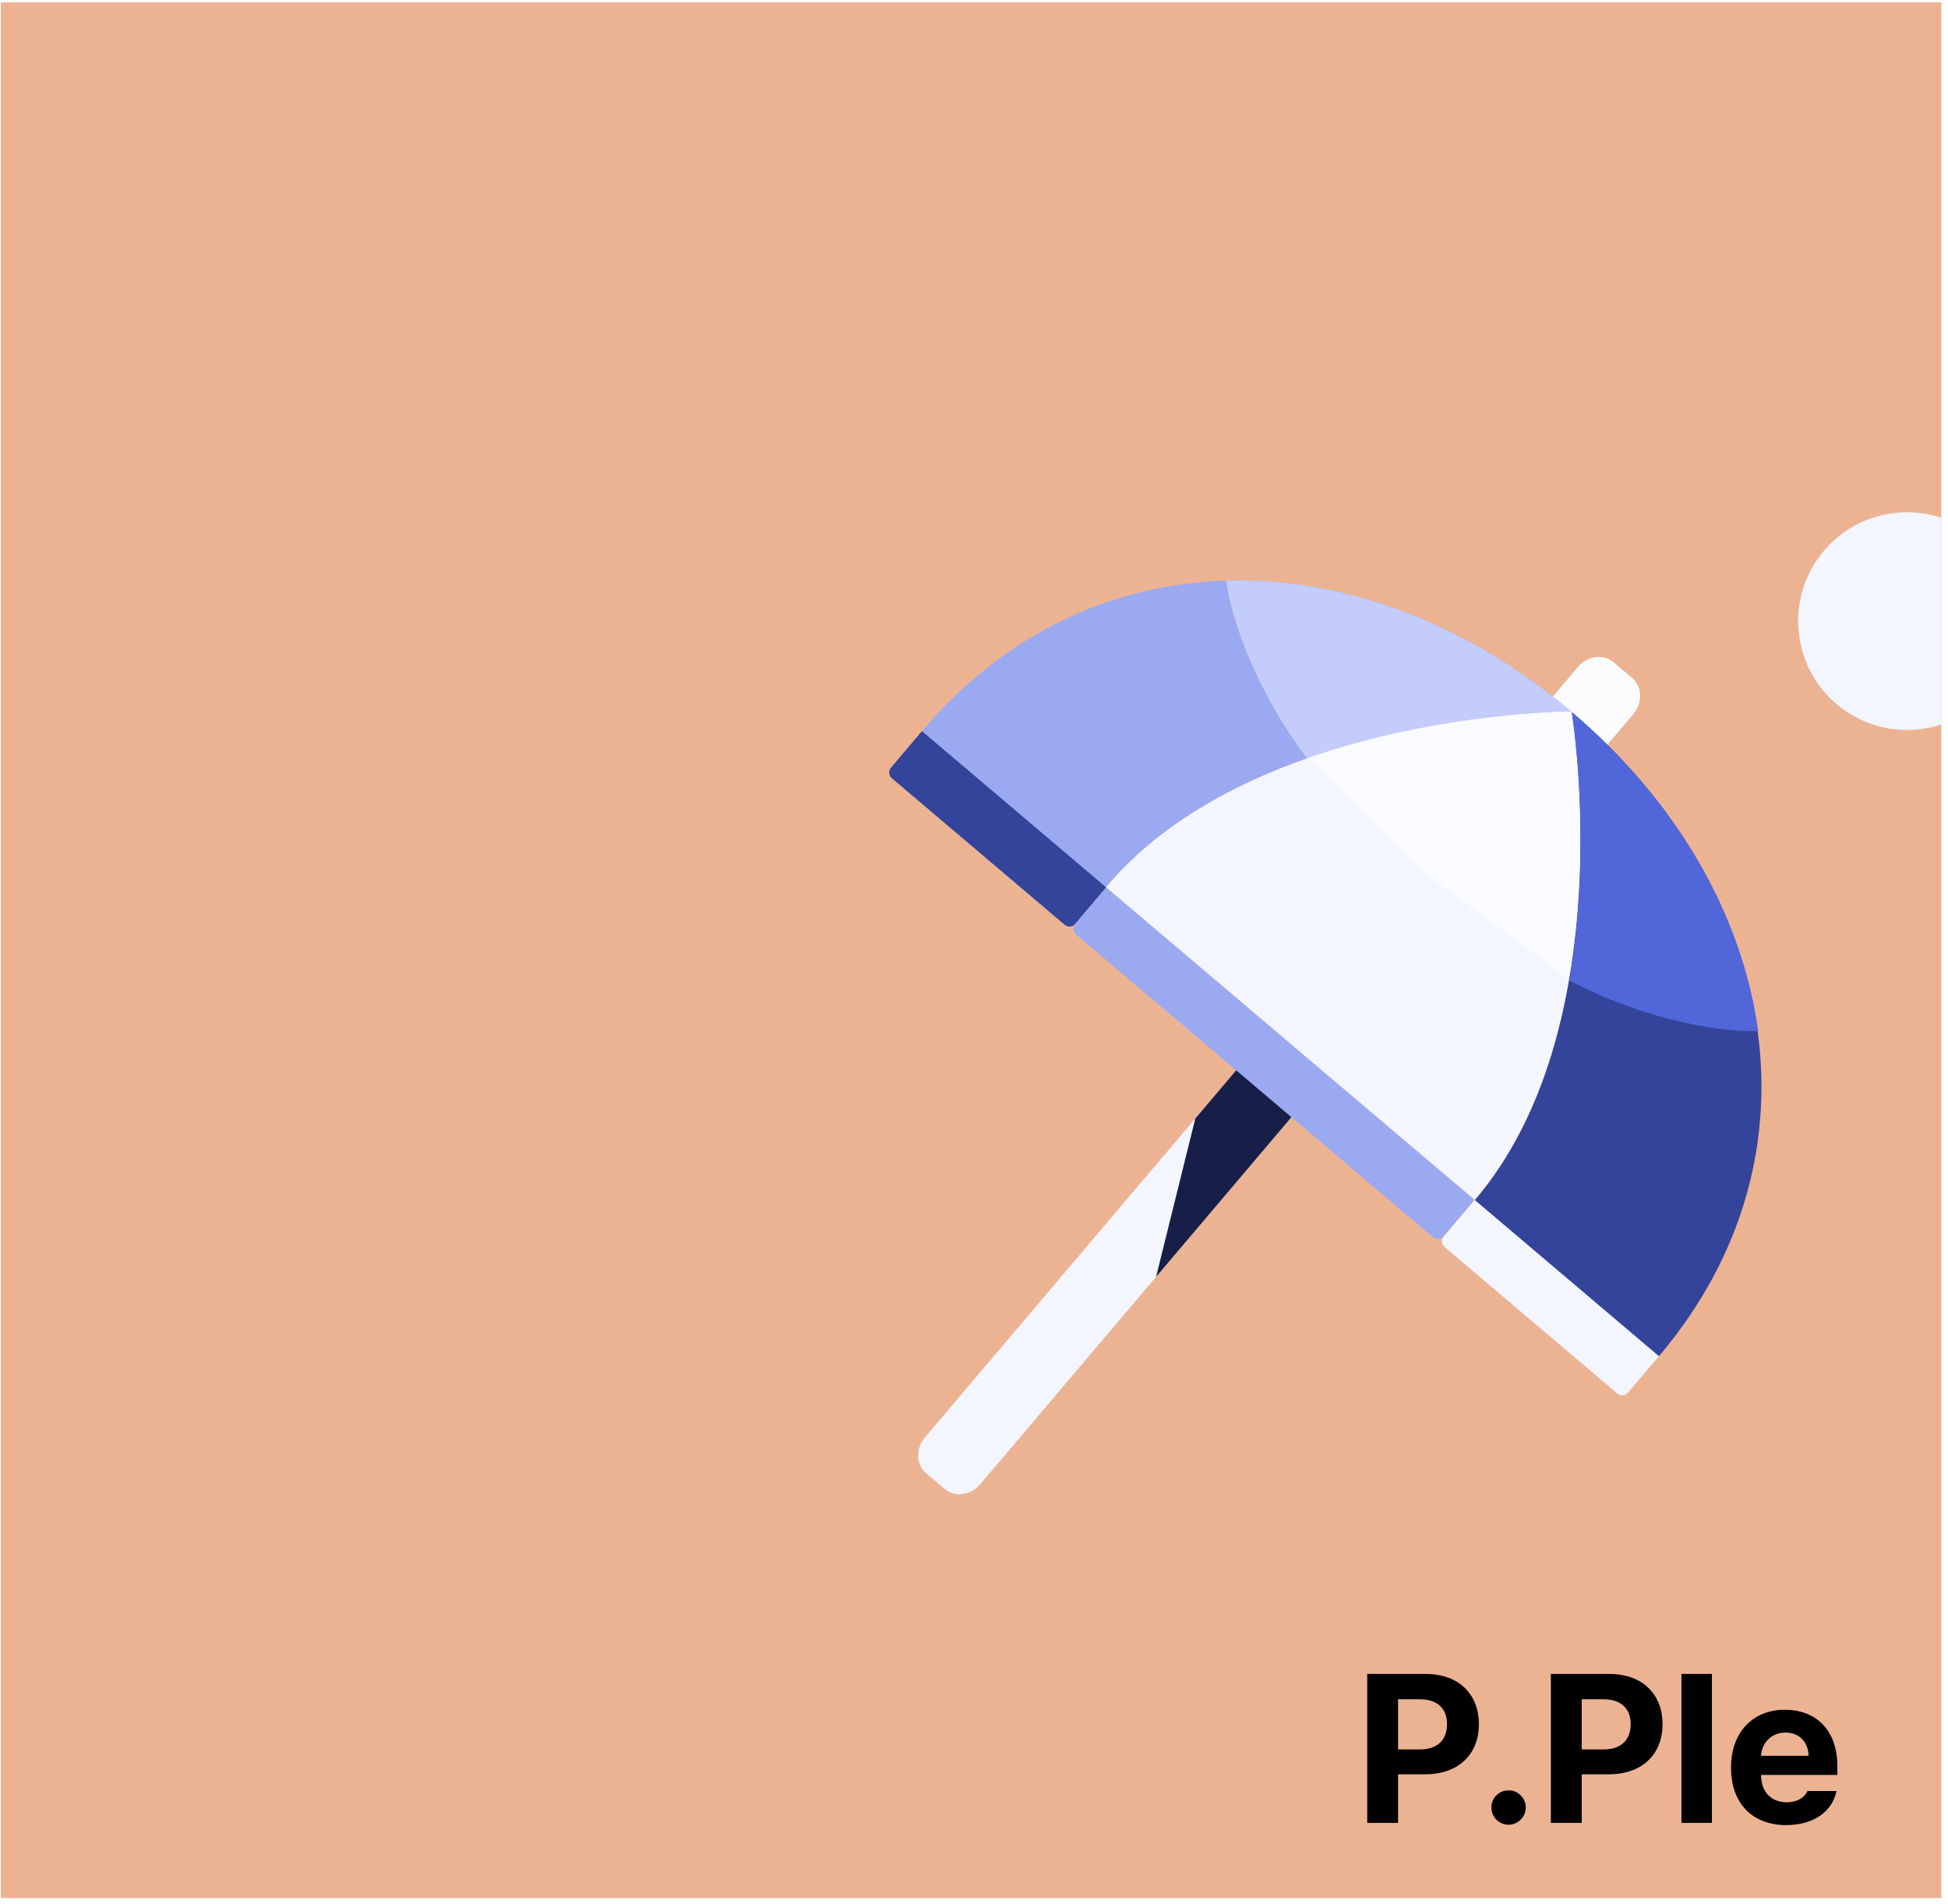
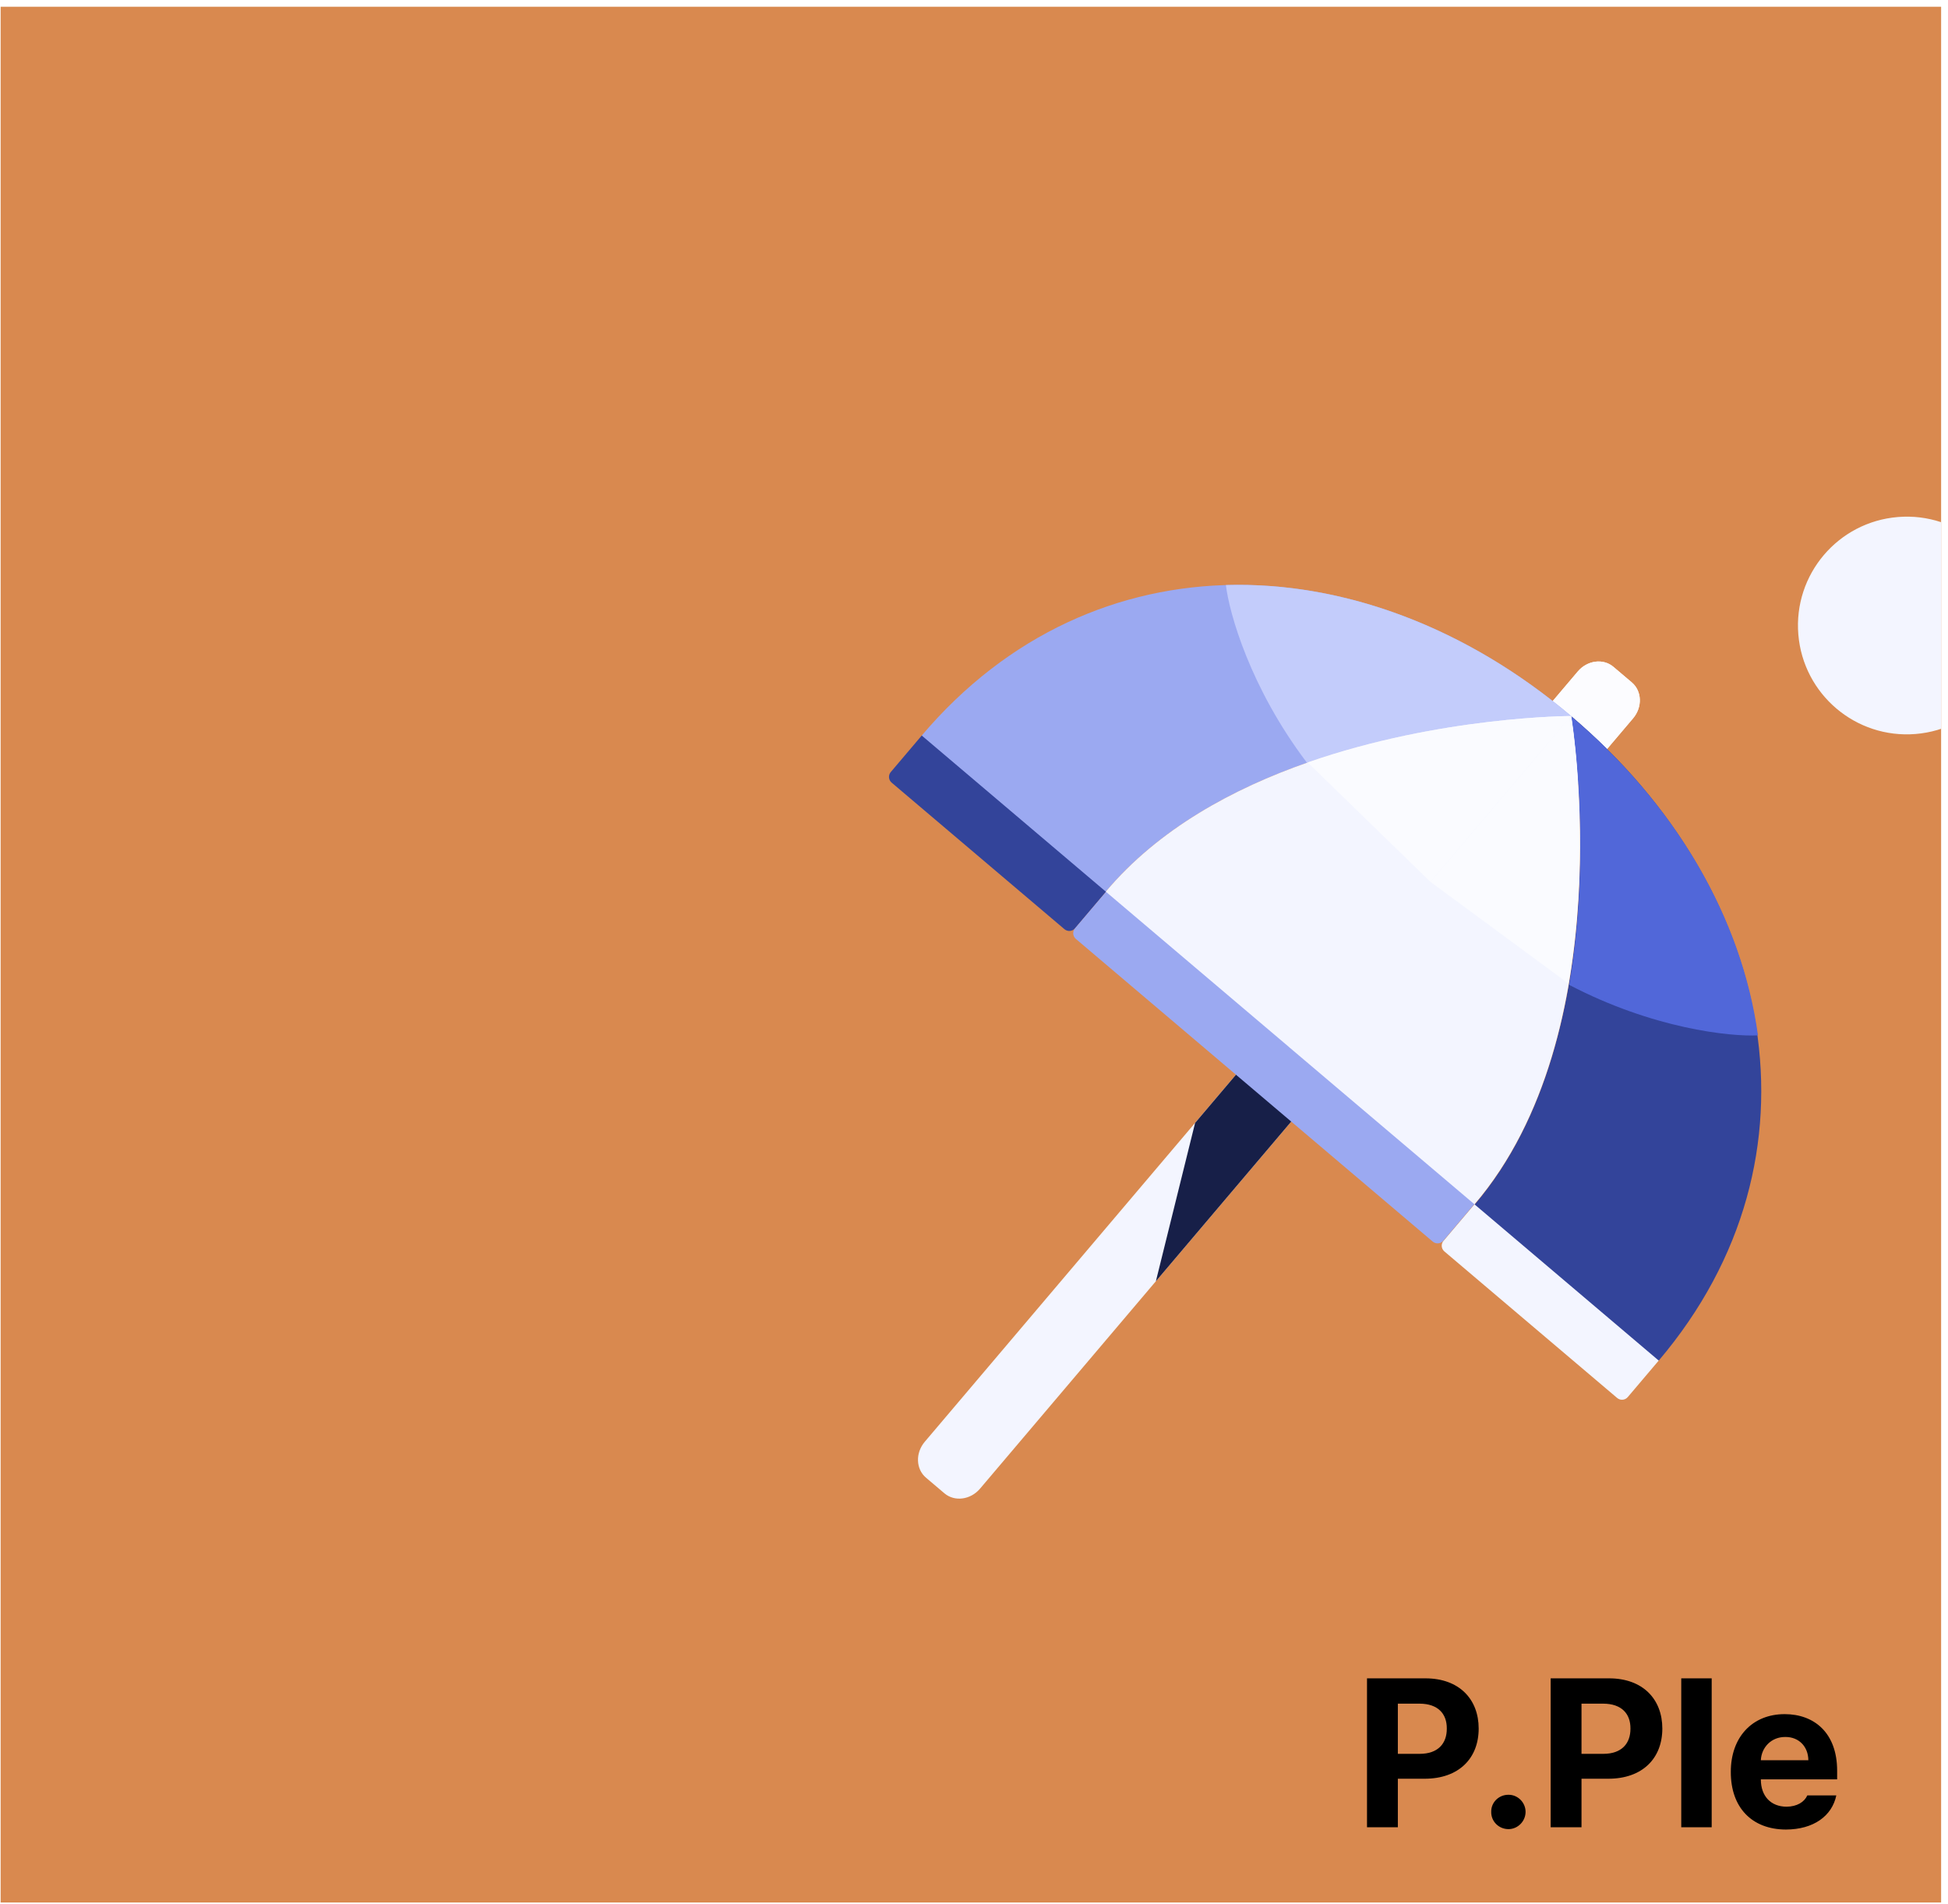
<svg xmlns="http://www.w3.org/2000/svg" width="259" height="253" viewBox="0 0 259 253" fill="none">
-   <rect x="0.113" y="0.311" width="258" height="252" fill="#ECB393" />
-   <mask id="mask0_502_15344" style="mask-type:alpha" maskUnits="userSpaceOnUse" x="0" y="0" width="259" height="253">
-     <rect x="0.113" y="0.311" width="258" height="252" fill="#D6895E" />
+   <rect x="0.085" y="0.896" width="258" height="252" fill="#D9894F" />
+   <mask id="mask0_3224_14264" style="mask-type:alpha" maskUnits="userSpaceOnUse" x="0" y="0" width="259" height="253">
+     <rect x="0.085" y="0.896" width="258" height="252" fill="#D6895E" />
  </mask>
-   <g mask="url(#mask0_502_15344)">
-     <path d="M216.991 90.129L214.542 88.052C213.189 86.905 211.069 87.181 209.807 88.669L122.981 191.068C121.719 192.556 121.793 194.693 123.146 195.84L125.595 197.917C126.948 199.064 129.068 198.788 130.33 197.299L217.156 94.901C218.418 93.413 218.344 91.276 216.991 90.129Z" fill="#F3F5FF" />
-     <path d="M216.991 90.129L214.542 88.052C213.189 86.905 211.069 87.181 209.807 88.669L203.575 96.019L210.925 102.25L217.156 94.901C218.418 93.413 218.344 91.276 216.991 90.129Z" fill="#FCFCFF" />
-     <path d="M153.71 169.728L158.924 148.68L188.037 114.346L195.386 120.577L153.71 169.728Z" fill="#171F48" />
-     <path d="M122.629 97.129L147.126 117.901L142.961 122.813C142.604 123.234 141.973 123.286 141.552 122.929L118.58 103.451C118.158 103.093 118.107 102.462 118.464 102.041L122.629 97.129Z" fill="#33449A" />
-     <path d="M196.117 159.443L220.614 180.215L216.449 185.127C216.092 185.549 215.461 185.601 215.04 185.243L192.068 165.765C191.647 165.408 191.595 164.777 191.952 164.356L196.117 159.443Z" fill="#F3F5FF" />
-     <path d="M147.123 117.906L196.094 159.43L191.928 164.342C191.571 164.763 190.94 164.815 190.519 164.458L143.074 124.228C142.653 123.871 142.601 123.24 142.958 122.818L147.123 117.906Z" fill="#9BA9F1" />
-     <path d="M208.963 94.637C208.963 94.637 215.861 136.363 196.095 159.524L220.568 180.275C243.521 153.206 236.032 117.59 208.963 94.637Z" fill="#33449A" />
-     <path d="M208.963 94.635C181.894 71.683 145.512 70.142 122.579 97.187L147.052 117.938C166.646 94.631 208.963 94.635 208.963 94.635Z" fill="#9BA9F1" />
-     <path d="M163.019 77.184C178.735 76.72 195.074 82.859 208.962 94.635C208.962 94.635 191.492 94.633 173.805 100.814C166.229 90.822 163.458 80.898 163.019 77.184Z" fill="#C3CCFB" />
-     <path d="M233.762 137.045C231.609 121.47 222.839 106.379 208.919 94.641C208.919 94.641 211.824 111.868 208.669 130.336C219.78 136.146 230.028 137.23 233.762 137.045Z" fill="#5167D9" />
-     <path fill-rule="evenodd" clip-rule="evenodd" d="M208.945 94.655L208.963 94.634L208.938 94.613C208.938 94.613 208.941 94.627 208.945 94.655ZM171.474 138.649L147.052 117.941C154.082 109.579 164.029 104.213 173.897 100.768C191.534 94.612 208.914 94.597 208.914 94.597L190.965 115.766L208.945 94.655C209.183 96.136 215.498 136.784 196.071 159.501L196.022 159.46L171.471 138.652L171.474 138.649Z" fill="#F3F5FF" />
-     <path d="M173.897 100.768C191.534 94.611 208.914 94.596 208.914 94.596L190.22 116.643L173.897 100.768Z" fill="#FAFBFF" />
-     <path d="M208.552 130.15C211.742 111.744 208.916 94.596 208.916 94.596L190.221 116.643L208.552 130.15Z" fill="#FAFBFF" />
-     <circle cx="253.548" cy="82.562" r="14.469" transform="rotate(-4.7046 253.548 82.5616)" fill="#F3F5FF" />
-     <path d="M181.781 242.311V222.514H189.547C194.045 222.514 196.629 225.289 196.629 229.186C196.629 233.137 194.004 235.857 189.438 235.857H185.883V242.311H181.781ZM185.883 232.549H188.781C191.215 232.549 192.404 231.182 192.391 229.186C192.404 227.217 191.215 225.891 188.781 225.877H185.883V232.549ZM200.594 242.557C199.309 242.557 198.27 241.531 198.297 240.26C198.27 239.002 199.309 237.977 200.594 237.99C201.811 237.977 202.863 239.002 202.863 240.26C202.863 241.531 201.811 242.557 200.594 242.557ZM206.199 242.311V222.514H213.965C218.463 222.514 221.047 225.289 221.047 229.186C221.047 233.137 218.422 235.857 213.855 235.857H210.301V242.311H206.199ZM210.301 232.549H213.199C215.633 232.549 216.822 231.182 216.809 229.186C216.822 227.217 215.633 225.891 213.199 225.877H210.301V232.549ZM227.609 222.514V242.311H223.562V222.514H227.609ZM237.48 242.611C232.928 242.598 230.139 239.658 230.152 234.955C230.139 230.375 232.969 227.271 237.316 227.271C241.213 227.271 244.289 229.732 244.289 234.791V235.939H234.145C234.145 238.182 235.471 239.562 237.562 239.576C238.943 239.562 239.928 238.961 240.324 238.072H244.18C243.605 240.82 241.145 242.598 237.48 242.611ZM234.145 233.396H240.461C240.447 231.592 239.203 230.293 237.398 230.307C235.539 230.293 234.227 231.688 234.145 233.396Z" fill="black" />
+   <g mask="url(#mask0_3224_14264)">
+     <path d="M216.963 90.715L214.513 88.638C213.16 87.49 211.041 87.767 209.779 89.255L122.952 191.654C121.691 193.142 121.764 195.278 123.117 196.426L125.567 198.503C126.92 199.65 129.04 199.373 130.302 197.885L217.128 95.487C218.39 93.998 218.316 91.862 216.963 90.715Z" fill="#F3F5FF" />
+     <path d="M216.963 90.715L214.513 88.638C213.16 87.49 211.041 87.767 209.779 89.255L203.547 96.604L210.896 102.836L217.128 95.487C218.39 93.998 218.316 91.862 216.963 90.715Z" fill="#FCFCFF" />
+     <path d="M153.682 170.314L158.896 149.266L188.009 114.931L195.358 121.163L153.682 170.314Z" fill="#171F48" />
+     <path d="M122.601 97.713L147.098 118.485L142.933 123.397C142.575 123.818 141.944 123.87 141.523 123.513L118.551 104.035C118.13 103.678 118.078 103.047 118.435 102.625L122.601 97.713Z" fill="#33449A" />
+     <path d="M196.09 160.028L220.587 180.8L216.422 185.712C216.065 186.134 215.434 186.186 215.012 185.828L192.041 166.35C191.619 165.993 191.567 165.362 191.925 164.941L196.09 160.028Z" fill="#F3F5FF" />
+     <path d="M147.095 118.49L196.065 160.014L191.9 164.926C191.543 165.347 190.912 165.399 190.491 165.042L143.046 124.812C142.624 124.455 142.572 123.824 142.93 123.402L147.095 118.49Z" fill="#9BA9F1" />
+     <path d="M208.936 95.221C208.936 95.221 215.834 136.948 196.069 160.109L220.541 180.86C243.494 153.79 236.006 118.174 208.936 95.221Z" fill="#33449A" />
+     <path d="M208.935 95.22C181.865 72.267 145.483 70.727 122.551 97.772L147.024 118.523C166.618 95.216 208.935 95.22 208.935 95.22Z" fill="#9BA9F1" />
+     <path d="M162.991 77.769C178.707 77.304 195.046 83.444 208.934 95.22C208.934 95.22 191.465 95.218 173.777 101.399C166.201 91.407 163.43 81.482 162.991 77.769Z" fill="#C3CCFB" />
+     <path d="M233.734 137.629C231.581 122.054 222.811 106.963 208.891 95.225C208.891 95.225 211.796 112.452 208.64 130.92C219.752 136.73 230 137.814 233.734 137.629Z" fill="#5167D9" />
+     <path fill-rule="evenodd" clip-rule="evenodd" d="M208.917 95.24L208.935 95.219L208.911 95.198C208.911 95.198 208.913 95.212 208.917 95.24ZM171.446 139.234L147.024 118.526C154.054 110.164 164.002 104.798 173.869 101.353C191.506 95.197 208.886 95.182 208.886 95.182L190.937 116.351L208.917 95.24C209.155 96.721 215.47 137.369 196.043 160.086L195.994 160.045L171.444 139.237L171.446 139.234Z" fill="#F3F5FF" />
+     <path d="M173.869 101.353C191.506 95.197 208.886 95.181 208.886 95.181L190.192 117.229L173.869 101.353Z" fill="#FAFBFF" />
+     <path d="M208.524 130.735C211.714 112.329 208.887 95.18 208.887 95.18L190.193 117.228L208.524 130.735Z" fill="#FAFBFF" />
+     <circle cx="253.52" cy="83.147" r="14.469" transform="rotate(-4.7046 253.52 83.1475)" fill="#F3F5FF" />
+     <path d="M181.753 242.896V223.099H189.518C194.016 223.099 196.6 225.875 196.6 229.771C196.6 233.722 193.975 236.443 189.409 236.443H185.854V242.896H181.753ZM185.854 233.135H188.753C191.186 233.135 192.376 231.767 192.362 229.771C192.376 227.802 191.186 226.476 188.753 226.463H185.854V233.135ZM200.565 243.142C199.28 243.142 198.241 242.117 198.268 240.845C198.241 239.588 199.28 238.562 200.565 238.576C201.782 238.562 202.835 239.588 202.835 240.845C202.835 242.117 201.782 243.142 200.565 243.142ZM206.171 242.896V223.099H213.936C218.434 223.099 221.018 225.875 221.018 229.771C221.018 233.722 218.393 236.443 213.827 236.443H210.272V242.896H206.171ZM210.272 233.135H213.171C215.604 233.135 216.794 231.767 216.78 229.771C216.794 227.802 215.604 226.476 213.171 226.463H210.272V233.135ZM227.581 223.099V242.896H223.534V223.099H227.581ZM237.452 243.197C232.899 243.183 230.11 240.244 230.124 235.541C230.11 230.961 232.94 227.857 237.288 227.857C241.184 227.857 244.26 230.318 244.26 235.377V236.525H234.116C234.116 238.767 235.442 240.148 237.534 240.162C238.915 240.148 239.899 239.547 240.296 238.658H244.151C243.577 241.406 241.116 243.183 237.452 243.197ZM234.116 233.982H240.432C240.419 232.177 239.175 230.879 237.37 230.892C235.51 230.879 234.198 232.273 234.116 233.982Z" fill="black" />
  </g>
</svg>
